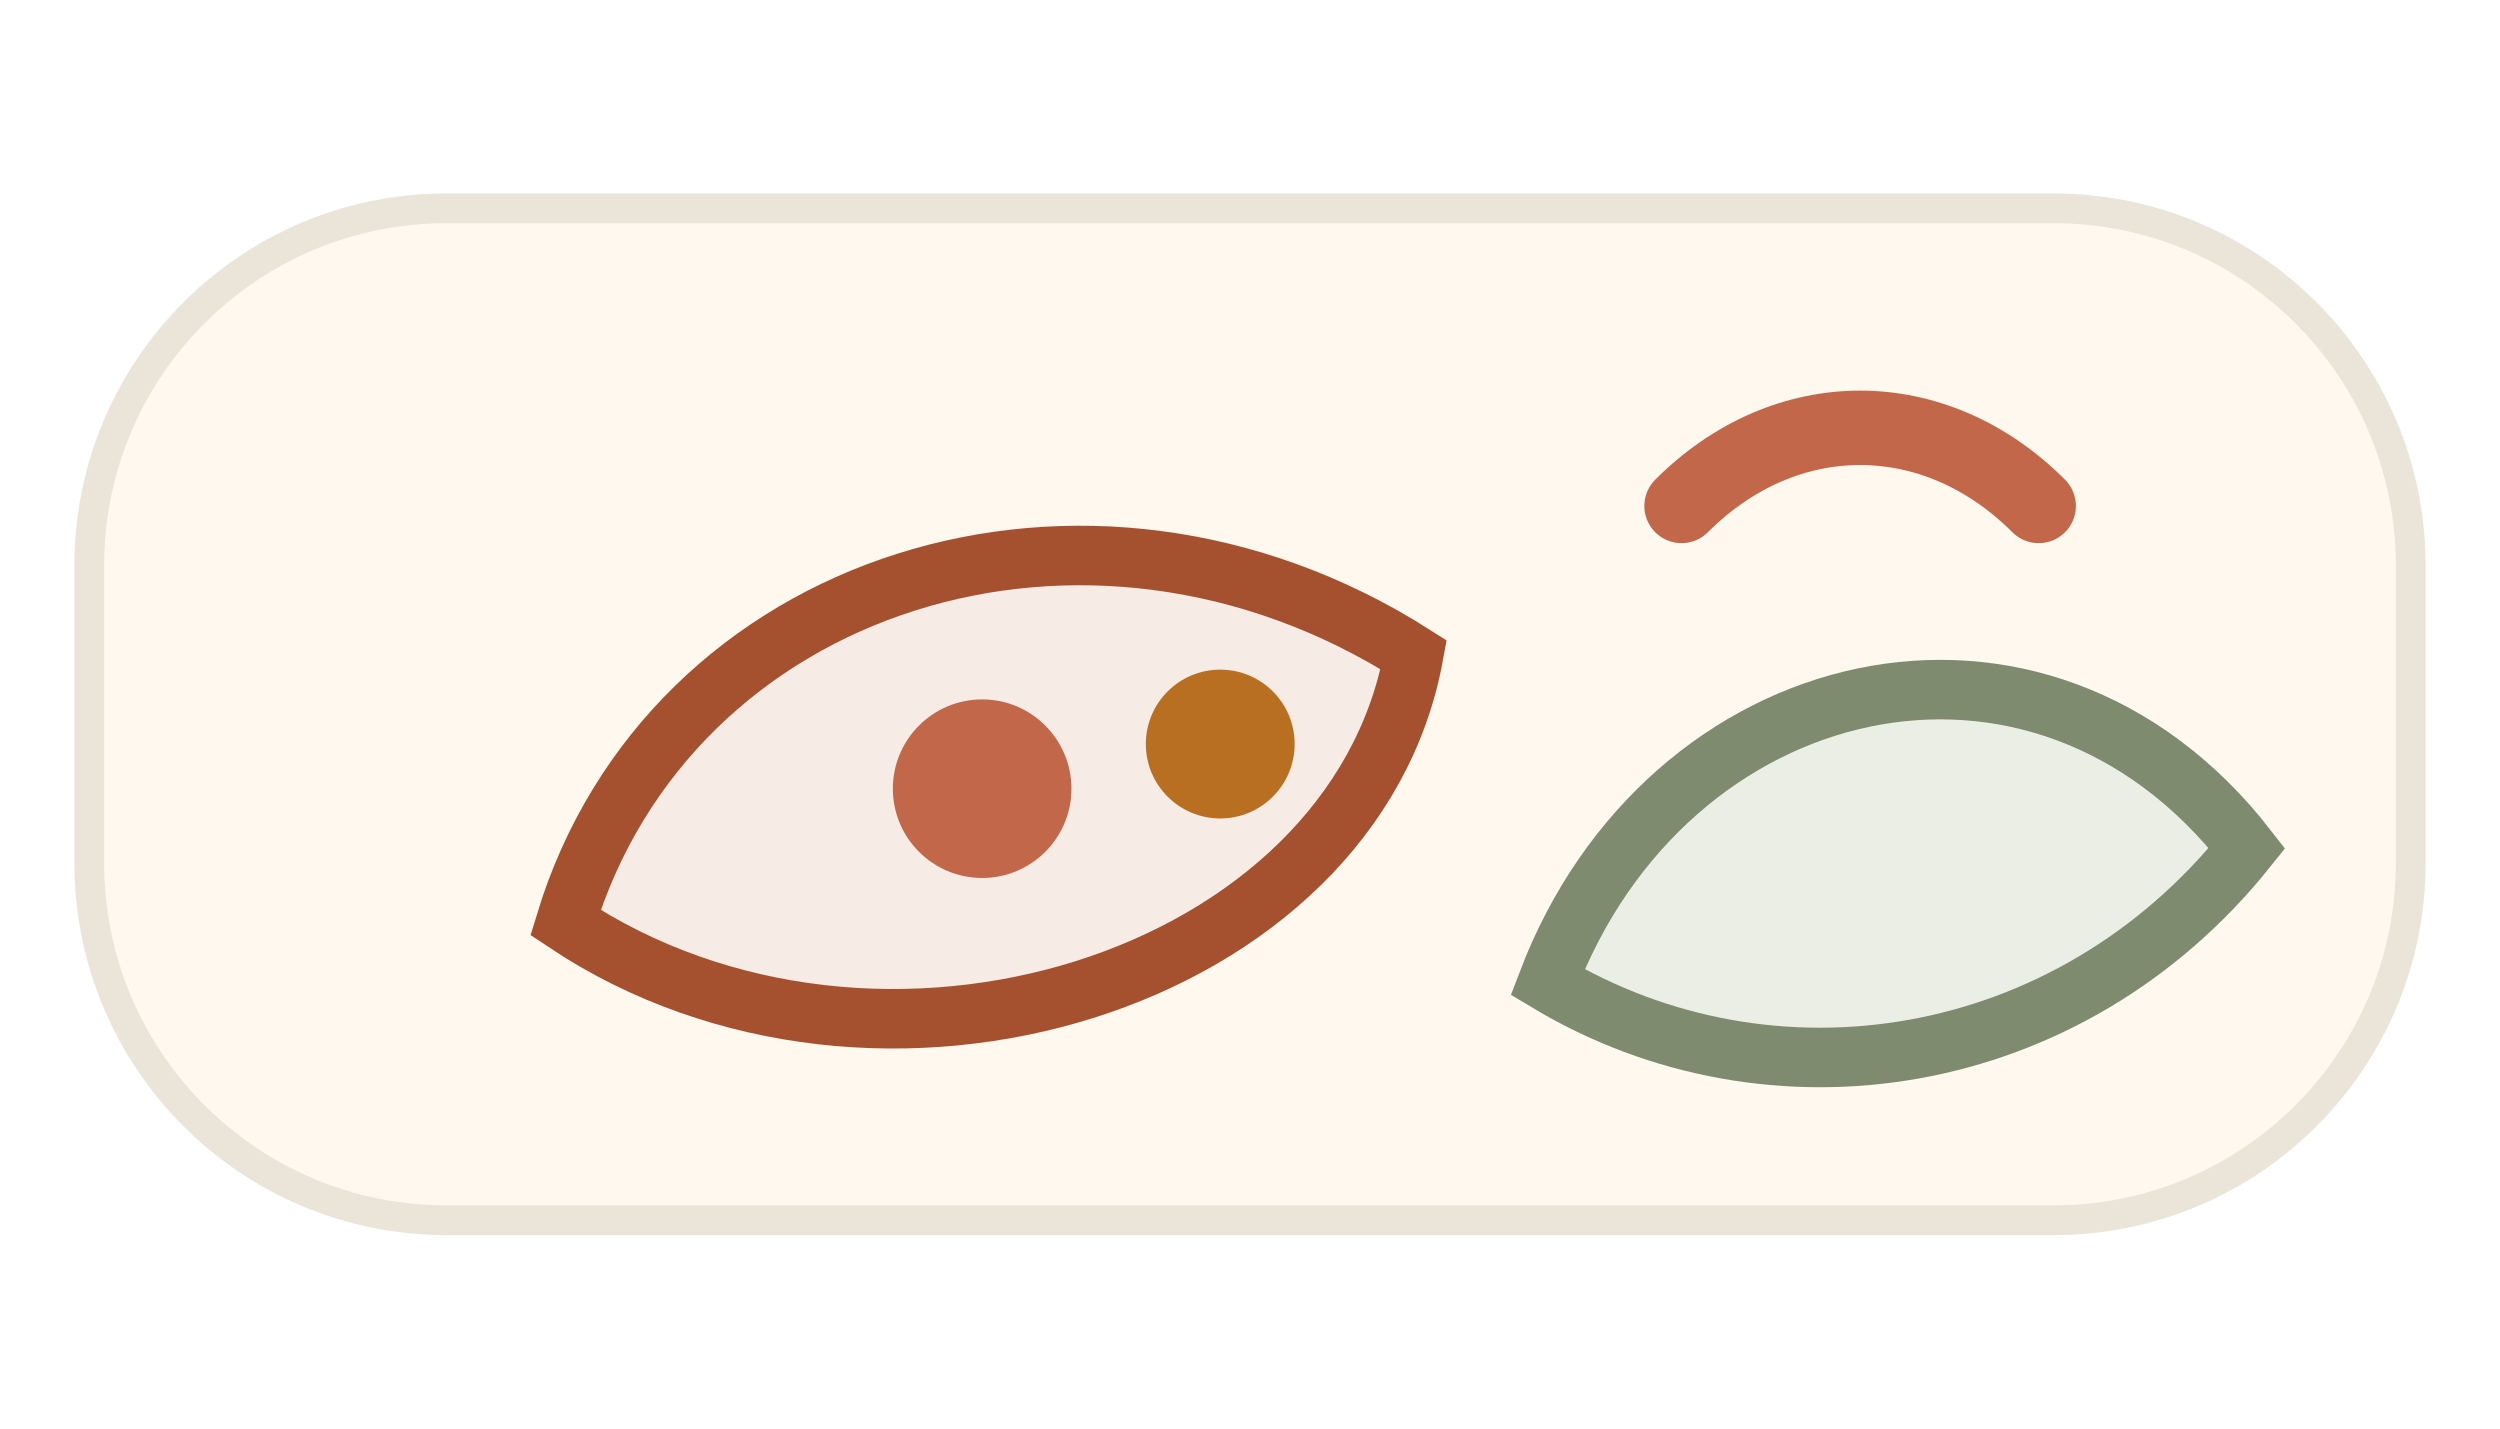
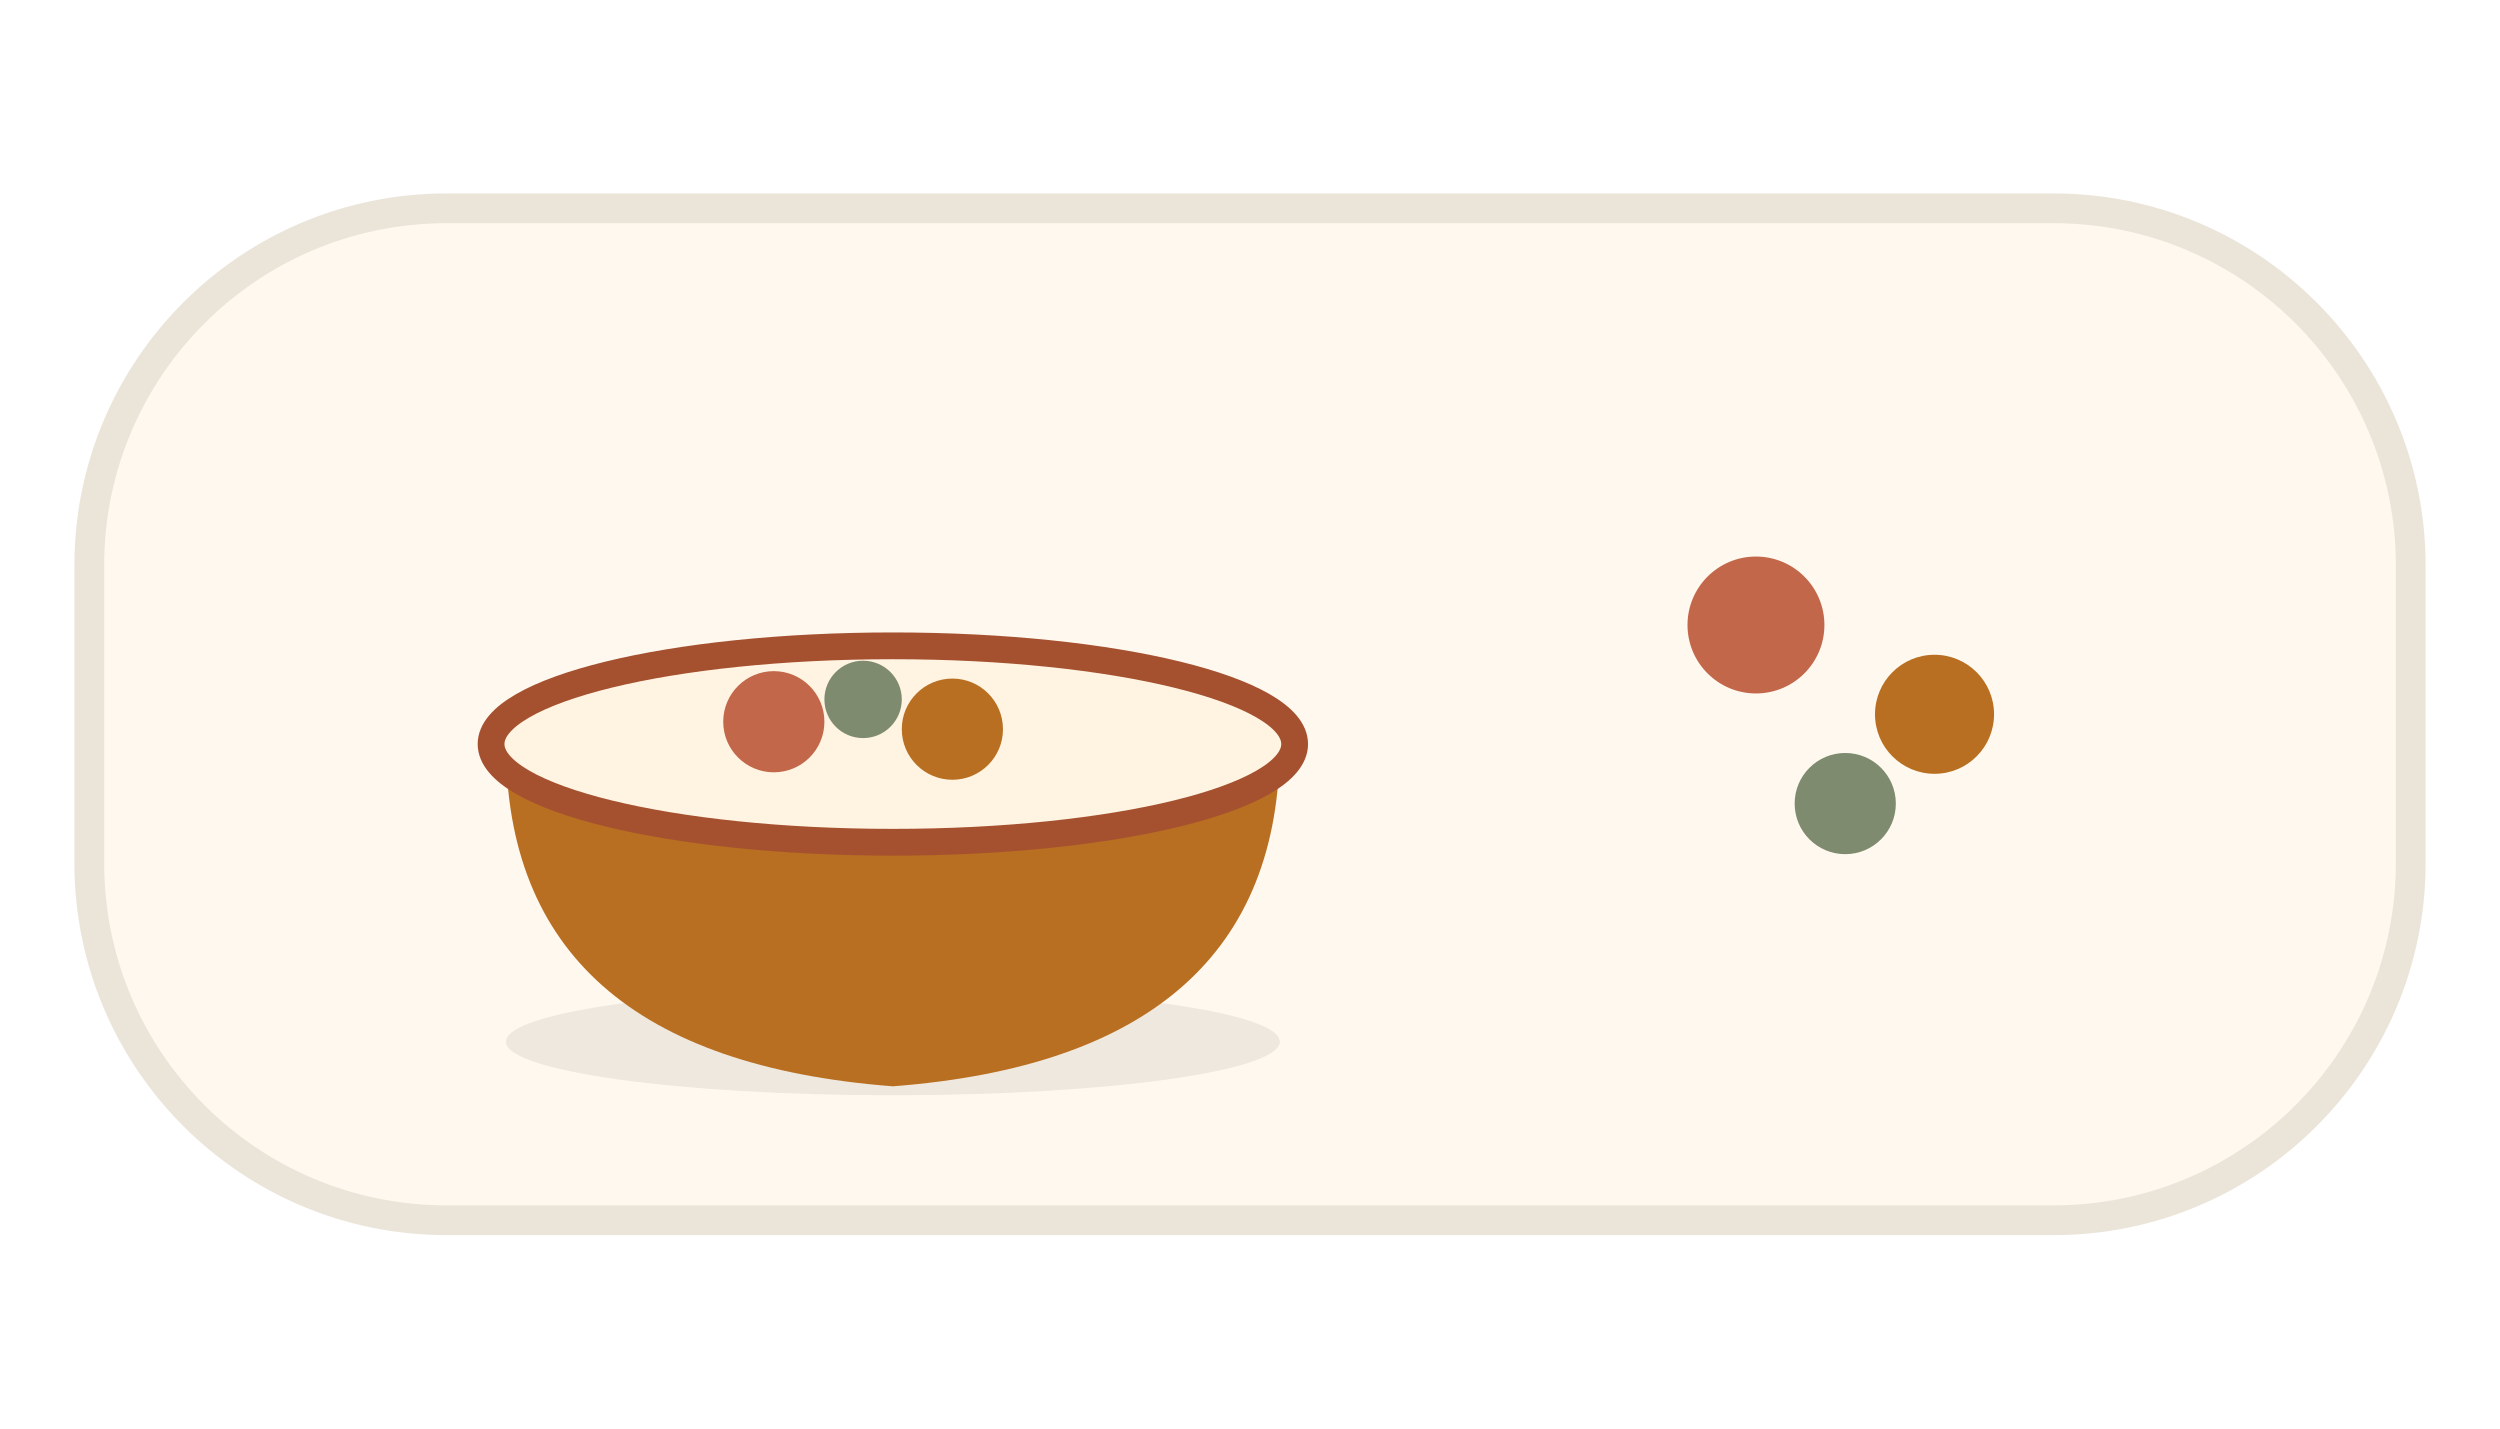
- <svg xmlns="http://www.w3.org/2000/svg" width="168" height="96" viewBox="0 0 168 96" fill="none">
+ <svg xmlns="http://www.w3.org/2000/svg" width="168" height="96" viewBox="0 0 168 96" fill="none" role="img" aria-hidden="true">
  <rect x="6" y="14" width="156" height="68" rx="24" fill="#FFF8EF" stroke="#EBE4D9" stroke-width="2" />
-   <path d="M38 62C45 39 73 30 95 44C91 66 59 76 38 62Z" fill="#F6ECE5" stroke="#A5512F" stroke-width="4" />
-   <circle cx="66" cy="53" r="6" fill="#C2674A" />
-   <circle cx="82" cy="50" r="5" fill="#B86F21" />
-   <path d="M104 66C112 45 137 39 151 57C139 72 119 75 104 66Z" fill="#EBEEE4" stroke="#7E8B6E" stroke-width="4" />
-   <path d="M113 34C120 27 130 27 137 34" stroke="#C2674A" stroke-width="5" stroke-linecap="round" />
+   <ellipse cx="60" cy="70" rx="26" ry="3.6" fill="#2A2622" opacity="0.08" />
+   <path d="M34 50 Q34 71 60 73 Q86 71 86 50 Z" fill="#B86F21" />
+   <ellipse cx="60" cy="50" rx="27" ry="6.6" fill="#FFF3E2" stroke="#A5512F" stroke-width="1.8" />
+   <circle cx="52" cy="48.5" r="3.4" fill="#C2674A" />
+   <circle cx="64" cy="49" r="3.4" fill="#B86F21" />
+   <circle cx="58" cy="47" r="2.6" fill="#7E8B6E" />
+   <circle cx="118" cy="42" r="4.6" fill="#C2674A" />
+   <circle cx="130" cy="48" r="4" fill="#B86F21" />
+   <circle cx="124" cy="54" r="3.4" fill="#7E8B6E" />
</svg>
